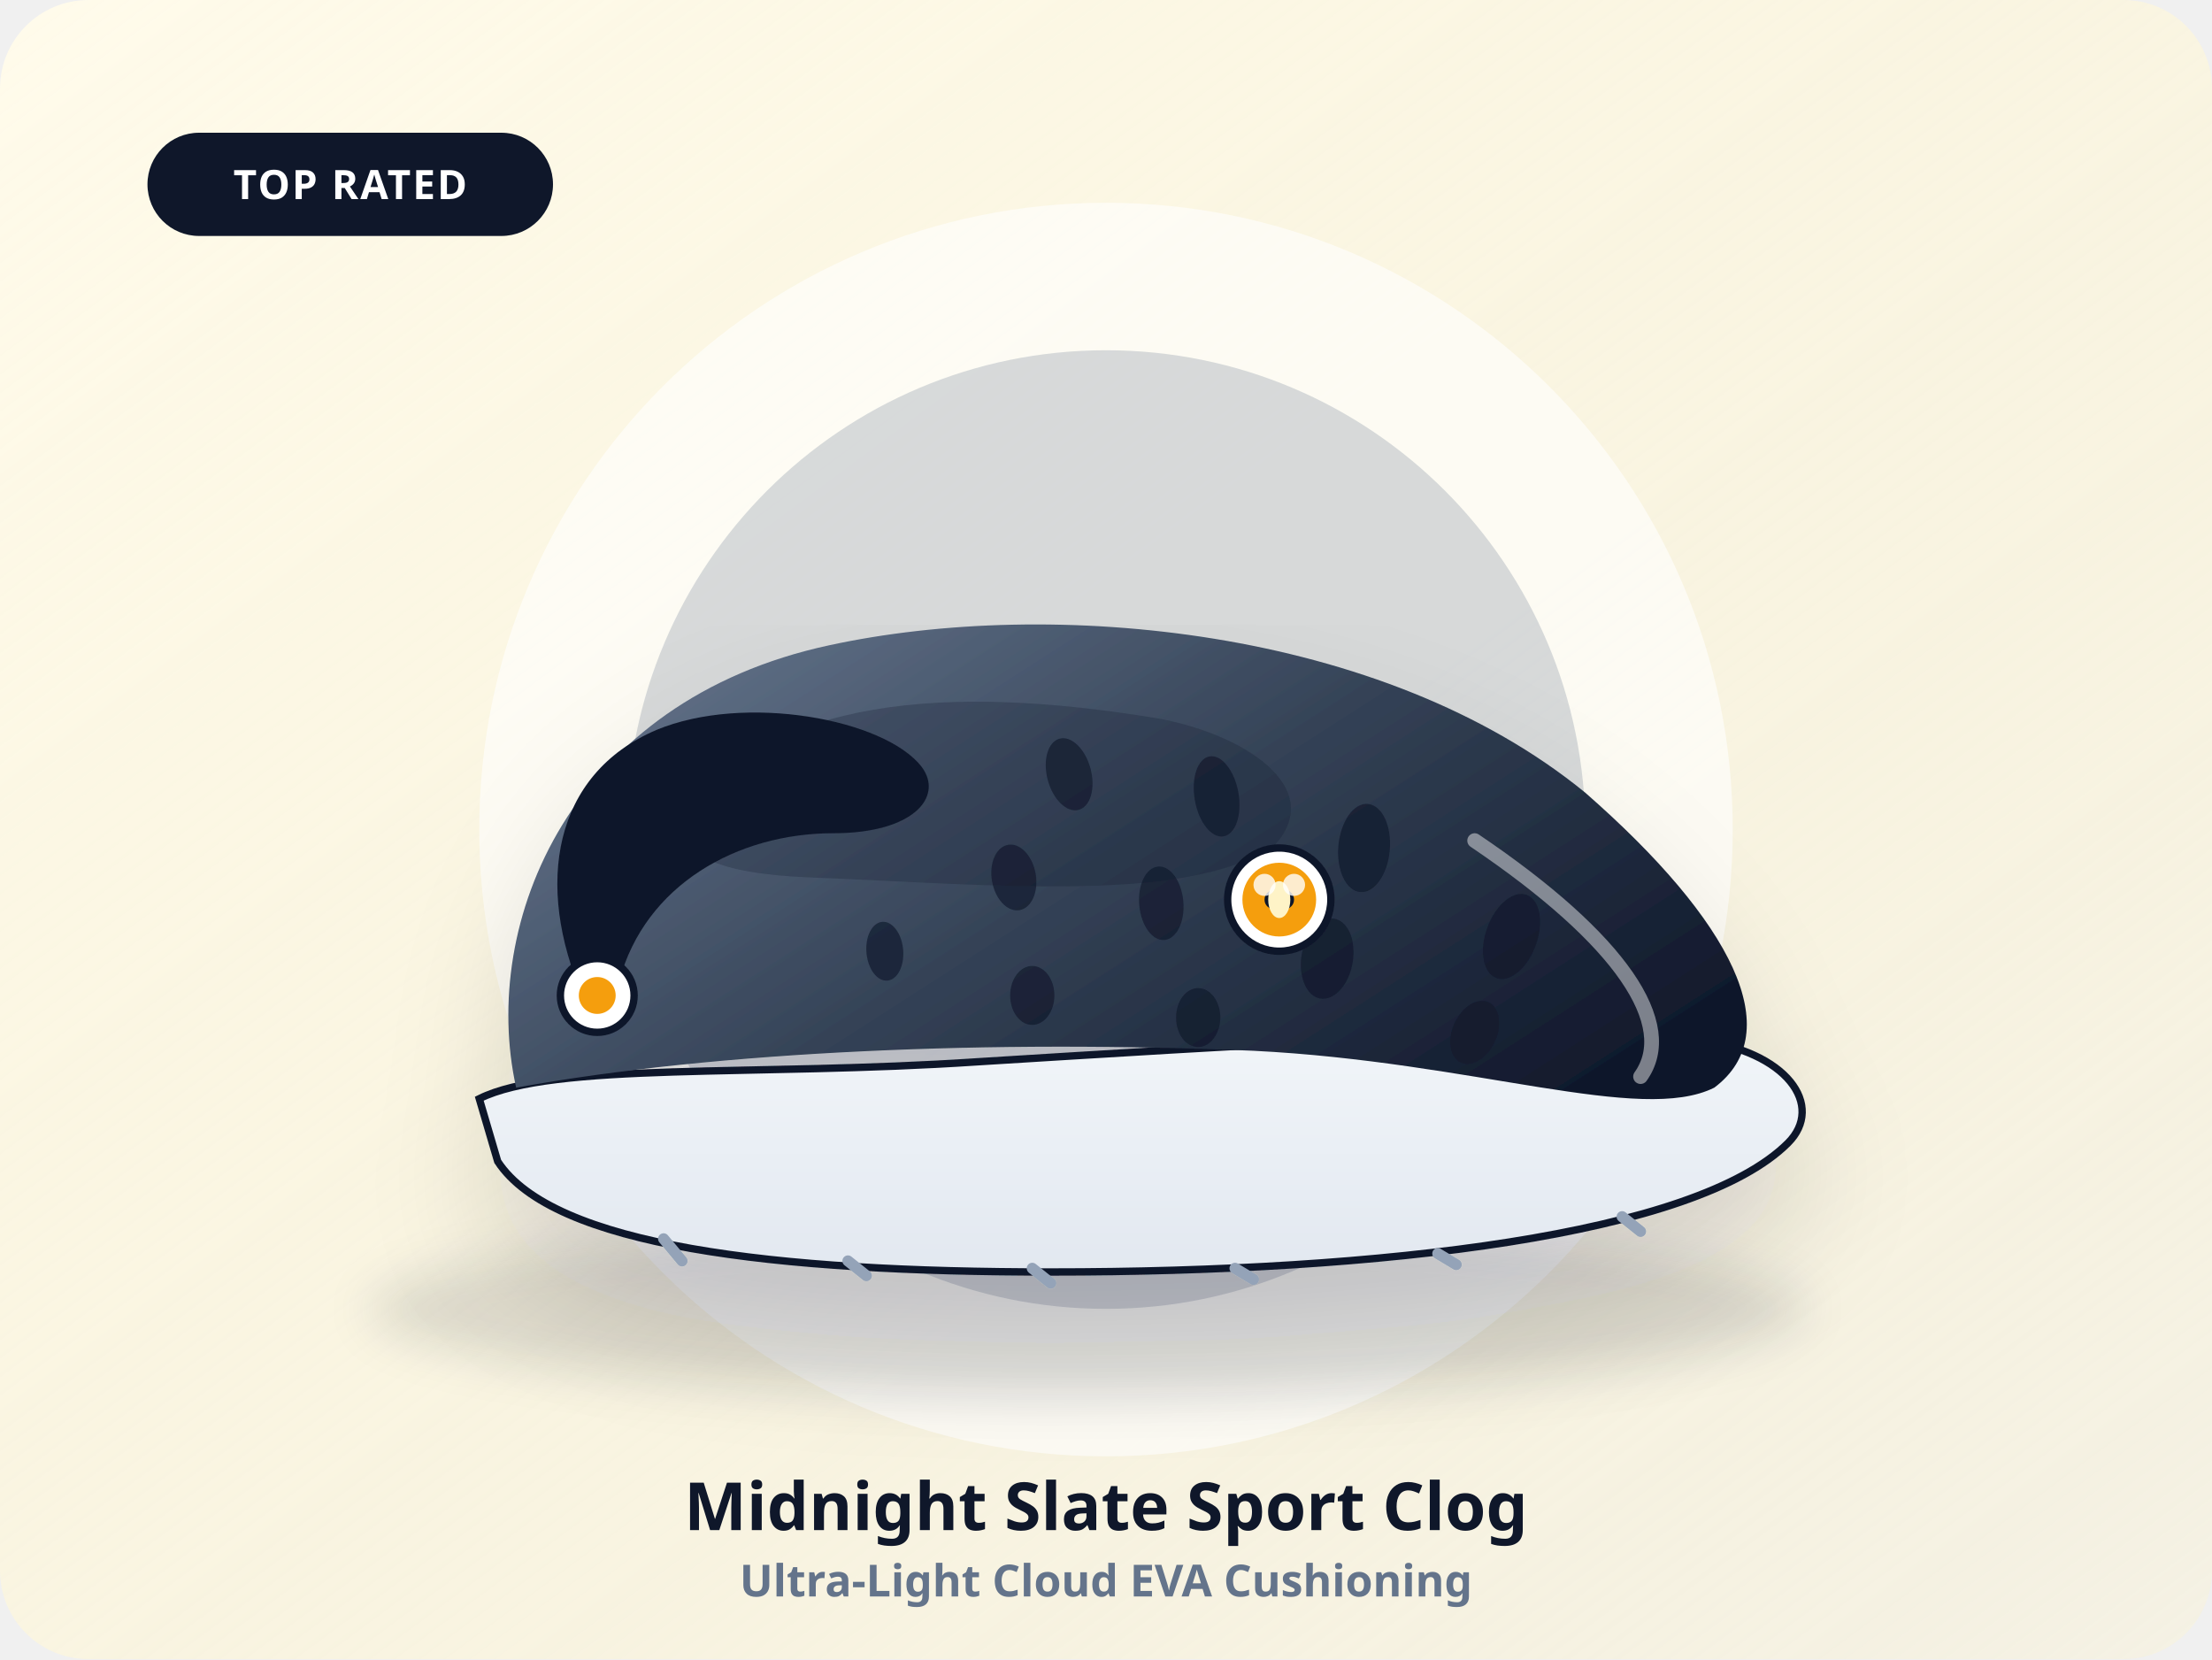
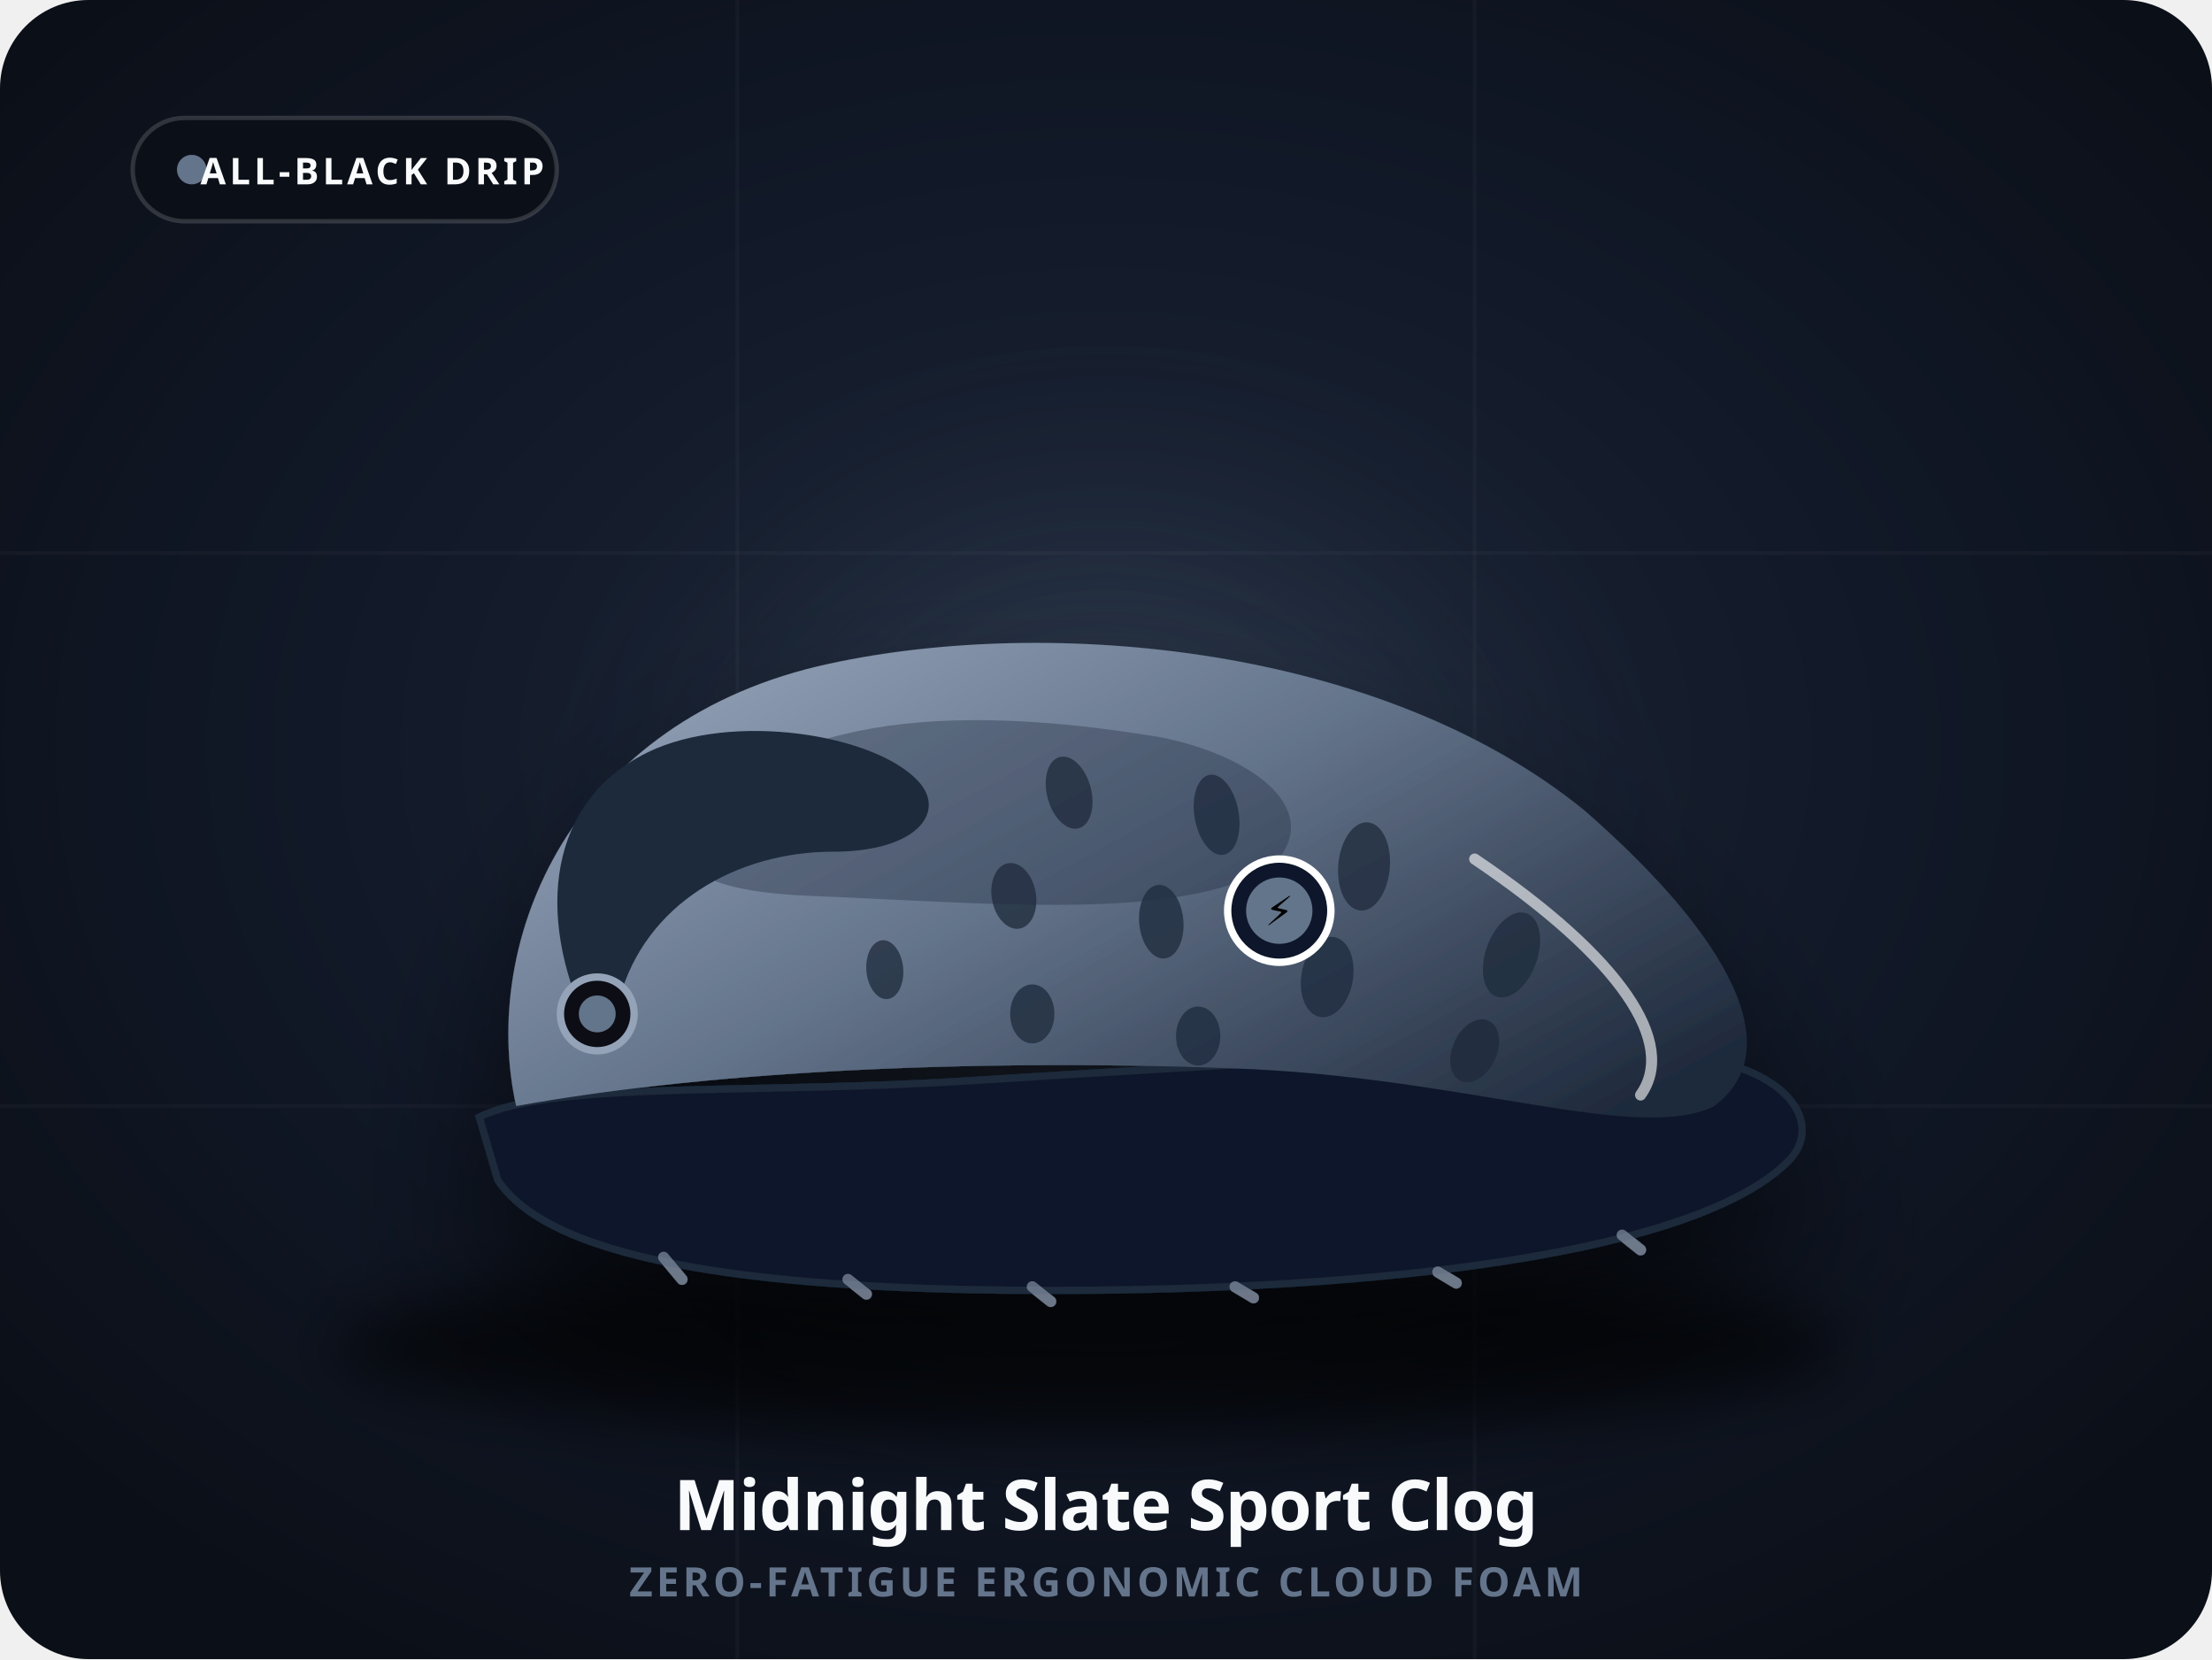
<svg xmlns="http://www.w3.org/2000/svg" viewBox="0 0 600 450" width="100%" height="100%">
  <defs>
-     <linearGradient id="bgGrad" x1="0%" y1="0%" x2="100%" y2="100%">
-       <stop offset="0%" stop-color="#FFFBEB" />
-       <stop offset="100%" stop-color="#FEF3C7" stop-opacity="0.3" />
+     <radialGradient id="studioDark" cx="50%" cy="45%" r="65%">
+       <stop offset="0%" stop-color="#1E293B" />
+       <stop offset="55%" stop-color="#111827" />
+       <stop offset="100%" stop-color="#0B0F17" />
+     </radialGradient>
+     <radialGradient id="neonHalo" cx="50%" cy="55%" r="50%">
+       <stop offset="0%" stop-color="#64748B" stop-opacity="0.35" />
+       <stop offset="60%" stop-color="#64748B" stop-opacity="0.08" />
+       <stop offset="100%" stop-color="#0B0F17" stop-opacity="0" />
+     </radialGradient>
+     <linearGradient id="clogBody" x1="0%" y1="15%" x2="100%" y2="85%">
+       <stop offset="0%" stop-color="#94A3B8" />
+       <stop offset="45%" stop-color="#64748B" />
+       <stop offset="100%" stop-color="#1E293B" />
    </linearGradient>
-     <linearGradient id="clogBody" x1="0%" y1="20%" x2="100%" y2="80%">
-       <stop offset="0%" stop-color="#64748B" />
-       <stop offset="50%" stop-color="#334155" />
+     <linearGradient id="soleGrad" x1="0%" y1="0%" x2="0%" y2="100%">
+       <stop offset="0%" stop-color="#0F172A" />
      <stop offset="100%" stop-color="#0F172A" />
    </linearGradient>
-     <linearGradient id="soleGrad" x1="0%" y1="0%" x2="0%" y2="100%">
-       <stop offset="0%" stop-color="#F1F5F9" />
-       <stop offset="100%" stop-color="#E2E8F0" />
-     </linearGradient>
-     <filter id="shadow" x="-10%" y="-10%" width="130%" height="140%">
-       <feDropShadow dx="0" dy="18" stdDeviation="16" flood-color="#0F172A" flood-opacity="0.14" />
+     <filter id="floatShadow" x="-20%" y="-20%" width="140%" height="150%">
+       <feDropShadow dx="0" dy="24" stdDeviation="20" flood-color="#000000" flood-opacity="0.65" />
    </filter>
  </defs>
-   <rect width="600" height="450" fill="url(#bgGrad)" rx="24" />
-   <circle cx="300" cy="225" r="170" fill="#FFFFFF" opacity="0.6" />
-   <circle cx="300" cy="225" r="130" fill="#64748B" opacity="0.25" />
-   <g transform="translate(40, 36)">
-     <rect width="110" height="28" rx="14" fill="#0F172A" />
-     <text x="55" y="18" fill="#FFFFFF" font-family="'Plus Jakarta Sans', system-ui, sans-serif" font-size="11" font-weight="700" text-anchor="middle" letter-spacing="0.5">TOP RATED</text>
+   <rect width="600" height="450" fill="url(#studioDark)" rx="24" />
+   <g stroke="rgba(255, 255, 255, 0.03)" stroke-width="1">
+     <line x1="0" y1="150" x2="600" y2="150" />
+     <line x1="0" y1="300" x2="600" y2="300" />
+     <line x1="200" y1="0" x2="200" y2="450" />
+     <line x1="400" y1="0" x2="400" y2="450" />
  </g>
-   <ellipse cx="295" cy="355" rx="195" ry="24" fill="#0F172A" opacity="0.12" filter="blur(6px)" />
-   <g filter="url(#shadow)" transform="translate(10, 0)">
-     <path d="M 125 315               C 140 338, 200 345, 275 345               C 365 345, 450 335, 475 310               C 485 300, 475 285, 450 282               C 410 278, 320 284, 255 288               C 195 292, 140 288, 120 298               Z" fill="url(#soleGrad)" stroke="#0F172A" stroke-width="2" />
-     <path d="M 170 336 L 175 342 M 220 342 L 225 346 M 270 344 L 275 348 M 325 344 L 330 347 M 380 340 L 385 343 M 430 330 L 435 334" stroke="#94A3B8" stroke-width="3" stroke-linecap="round" />
+   <circle cx="300" cy="235" r="170" fill="url(#neonHalo)" />
+   <g transform="translate(36, 32)">
+     <rect width="115" height="28" rx="14" fill="#0B0F17" stroke="rgba(255, 255, 255, 0.15)" stroke-width="1.2" />
+     <circle cx="16" cy="14" r="4" fill="#64748B" />
+     <text x="65" y="18" fill="#F8FAFC" font-family="'Outfit', sans-serif" font-size="10" font-weight="800" text-anchor="middle" letter-spacing="1">ALL-BLACK DRIP</text>
+   </g>
+   <ellipse cx="295" cy="365" rx="205" ry="24" fill="#000000" opacity="0.6" filter="blur(8px)" />
+   <g filter="url(#floatShadow)" transform="translate(10, 5)">
+     <path d="M 125 315               C 140 338, 200 345, 275 345               C 365 345, 450 335, 475 310               C 485 300, 475 285, 450 282               C 410 278, 320 284, 255 288               C 195 292, 140 288, 120 298               Z" fill="url(#soleGrad)" stroke="#1E293B" stroke-width="2" />
+     <path d="M 170 336 L 175 342 M 220 342 L 225 346 M 270 344 L 275 348 M 325 344 L 330 347 M 380 340 L 385 343 M 430 330 L 435 334" stroke="#94A3B8" stroke-width="3" stroke-linecap="round" opacity="0.6" />
    <path d="M 130 295               C 120 250, 145 190, 215 175               C 275 162, 365 170, 420 215               C 460 250, 475 280, 455 295               C 435 305, 390 288, 330 285               C 260 282, 185 285, 130 295 Z" fill="url(#clogBody)" />
-     <path d="M 175 220               C 200 190, 245 185, 305 195               C 330 200, 350 215, 335 230               C 310 245, 260 240, 210 238               C 185 237, 172 232, 175 220 Z" fill="#0F172A" opacity="0.25" />
-     <path d="M 148 270               C 135 240, 140 210, 168 198               C 192 188, 230 195, 240 208               C 246 216, 238 226, 216 226               C 190 226, 165 240, 158 266 Z" fill="#0F172A" />
-     <circle cx="152" cy="270" r="10" fill="#FFFFFF" stroke="#0F172A" stroke-width="2" />
-     <circle cx="152" cy="270" r="5" fill="#F59E0B" />
-     <ellipse cx="280" cy="210" rx="6" ry="10" fill="#0F172A" opacity="0.65" transform="rotate(-15 280 210)" />
-     <ellipse cx="320" cy="216" rx="6" ry="11" fill="#0F172A" opacity="0.65" transform="rotate(-10 320 216)" />
-     <ellipse cx="360" cy="230" rx="7" ry="12" fill="#0F172A" opacity="0.65" transform="rotate(5 360 230)" />
-     <ellipse cx="400" cy="254" rx="7" ry="12" fill="#0F172A" opacity="0.65" transform="rotate(20 400 254)" />
-     <ellipse cx="265" cy="238" rx="6" ry="9" fill="#0F172A" opacity="0.65" transform="rotate(-10 265 238)" />
-     <ellipse cx="305" cy="245" rx="6" ry="10" fill="#0F172A" opacity="0.65" transform="rotate(-5 305 245)" />
-     <ellipse cx="350" cy="260" rx="7" ry="11" fill="#0F172A" opacity="0.65" transform="rotate(10 350 260)" />
-     <ellipse cx="390" cy="280" rx="6" ry="9" fill="#0F172A" opacity="0.65" transform="rotate(25 390 280)" />
-     <ellipse cx="230" cy="258" rx="5" ry="8" fill="#0F172A" opacity="0.65" transform="rotate(-5 230 258)" />
-     <ellipse cx="270" cy="270" rx="6" ry="8" fill="#0F172A" opacity="0.65" />
-     <ellipse cx="315" cy="276" rx="6" ry="8" fill="#0F172A" opacity="0.65" />
-     <g transform="translate(325, 232)">
-       <circle cx="12" cy="12" r="14" fill="#FFFFFF" stroke="#0F172A" stroke-width="2" />
-       <circle cx="12" cy="12" r="10" fill="#F59E0B" />
-       <path d="M8 12 C8 8, 16 8, 16 12 C16 16, 8 16, 8 12 Z" fill="#0F172A" />
-       <ellipse cx="12" cy="12" rx="3" ry="5" fill="#FEF3C7" />
-       <circle cx="8" cy="8" r="3" fill="#FFFFFF" opacity="0.8" />
-       <circle cx="16" cy="8" r="3" fill="#FFFFFF" opacity="0.8" />
+     <path d="M 175 220               C 200 190, 245 185, 305 195               C 330 200, 350 215, 335 230               C 310 245, 260 240, 210 238               C 185 237, 172 232, 175 220 Z" fill="#1E293B" opacity="0.35" />
+     <path d="M 148 270               C 135 240, 140 210, 168 198               C 192 188, 230 195, 240 208               C 246 216, 238 226, 216 226               C 190 226, 165 240, 158 266 Z" fill="#1E293B" />
+     <circle cx="152" cy="270" r="10" fill="#0B0F17" stroke="#94A3B8" stroke-width="2" />
+     <circle cx="152" cy="270" r="5" fill="#64748B" />
+     <ellipse cx="280" cy="210" rx="6" ry="10" fill="#1E293B" opacity="0.75" transform="rotate(-15 280 210)" />
+     <ellipse cx="320" cy="216" rx="6" ry="11" fill="#1E293B" opacity="0.75" transform="rotate(-10 320 216)" />
+     <ellipse cx="360" cy="230" rx="7" ry="12" fill="#1E293B" opacity="0.75" transform="rotate(5 360 230)" />
+     <ellipse cx="400" cy="254" rx="7" ry="12" fill="#1E293B" opacity="0.75" transform="rotate(20 400 254)" />
+     <ellipse cx="265" cy="238" rx="6" ry="9" fill="#1E293B" opacity="0.75" transform="rotate(-10 265 238)" />
+     <ellipse cx="305" cy="245" rx="6" ry="10" fill="#1E293B" opacity="0.75" transform="rotate(-5 305 245)" />
+     <ellipse cx="350" cy="260" rx="7" ry="11" fill="#1E293B" opacity="0.75" transform="rotate(10 350 260)" />
+     <ellipse cx="390" cy="280" rx="6" ry="9" fill="#1E293B" opacity="0.75" transform="rotate(25 390 280)" />
+     <ellipse cx="230" cy="258" rx="5" ry="8" fill="#1E293B" opacity="0.75" transform="rotate(-5 230 258)" />
+     <ellipse cx="270" cy="270" rx="6" ry="8" fill="#1E293B" opacity="0.75" />
+     <ellipse cx="315" cy="276" rx="6" ry="8" fill="#1E293B" opacity="0.75" />
+     <g transform="translate(325, 230)">
+       <circle cx="12" cy="12" r="14" fill="#0F172A" stroke="#FFFFFF" stroke-width="2" />
+       <circle cx="12" cy="12" r="9" fill="#64748B" />
+       <text x="12" y="16" fill="#000000" font-family="'Outfit', sans-serif" font-size="11" font-weight="900" text-anchor="middle">⚡</text>
    </g>
-     <path d="M 390 228 C 430 255, 445 278, 435 292" stroke="#FFFFFF" stroke-width="4" stroke-linecap="round" fill="none" opacity="0.45" />
+     <path d="M 390 228 C 430 255, 445 278, 435 292" stroke="#FFFFFF" stroke-width="3" stroke-linecap="round" fill="none" opacity="0.6" />
  </g>
-   <text x="300" y="415" font-family="'Plus Jakarta Sans', system-ui, sans-serif" font-size="18" font-weight="800" fill="#0F172A" text-anchor="middle">Midnight Slate Sport Clog</text>
-   <text x="300" y="433" font-family="'Plus Jakarta Sans', system-ui, sans-serif" font-size="12" font-weight="600" fill="#64748B" text-anchor="middle">Ultra-Light Cloud EVA Cushioning</text>
+   <text x="300" y="415" font-family="'Outfit', sans-serif" font-size="19" font-weight="800" fill="#F8FAFC" text-anchor="middle" letter-spacing="-0.3">Midnight Slate Sport Clog</text>
+   <text x="300" y="433" font-family="'Plus Jakarta Sans', sans-serif" font-size="11" font-weight="700" fill="#64748B" text-anchor="middle" letter-spacing="1">ZERO-FATIGUE ERGONOMIC CLOUD FOAM</text>
</svg>
